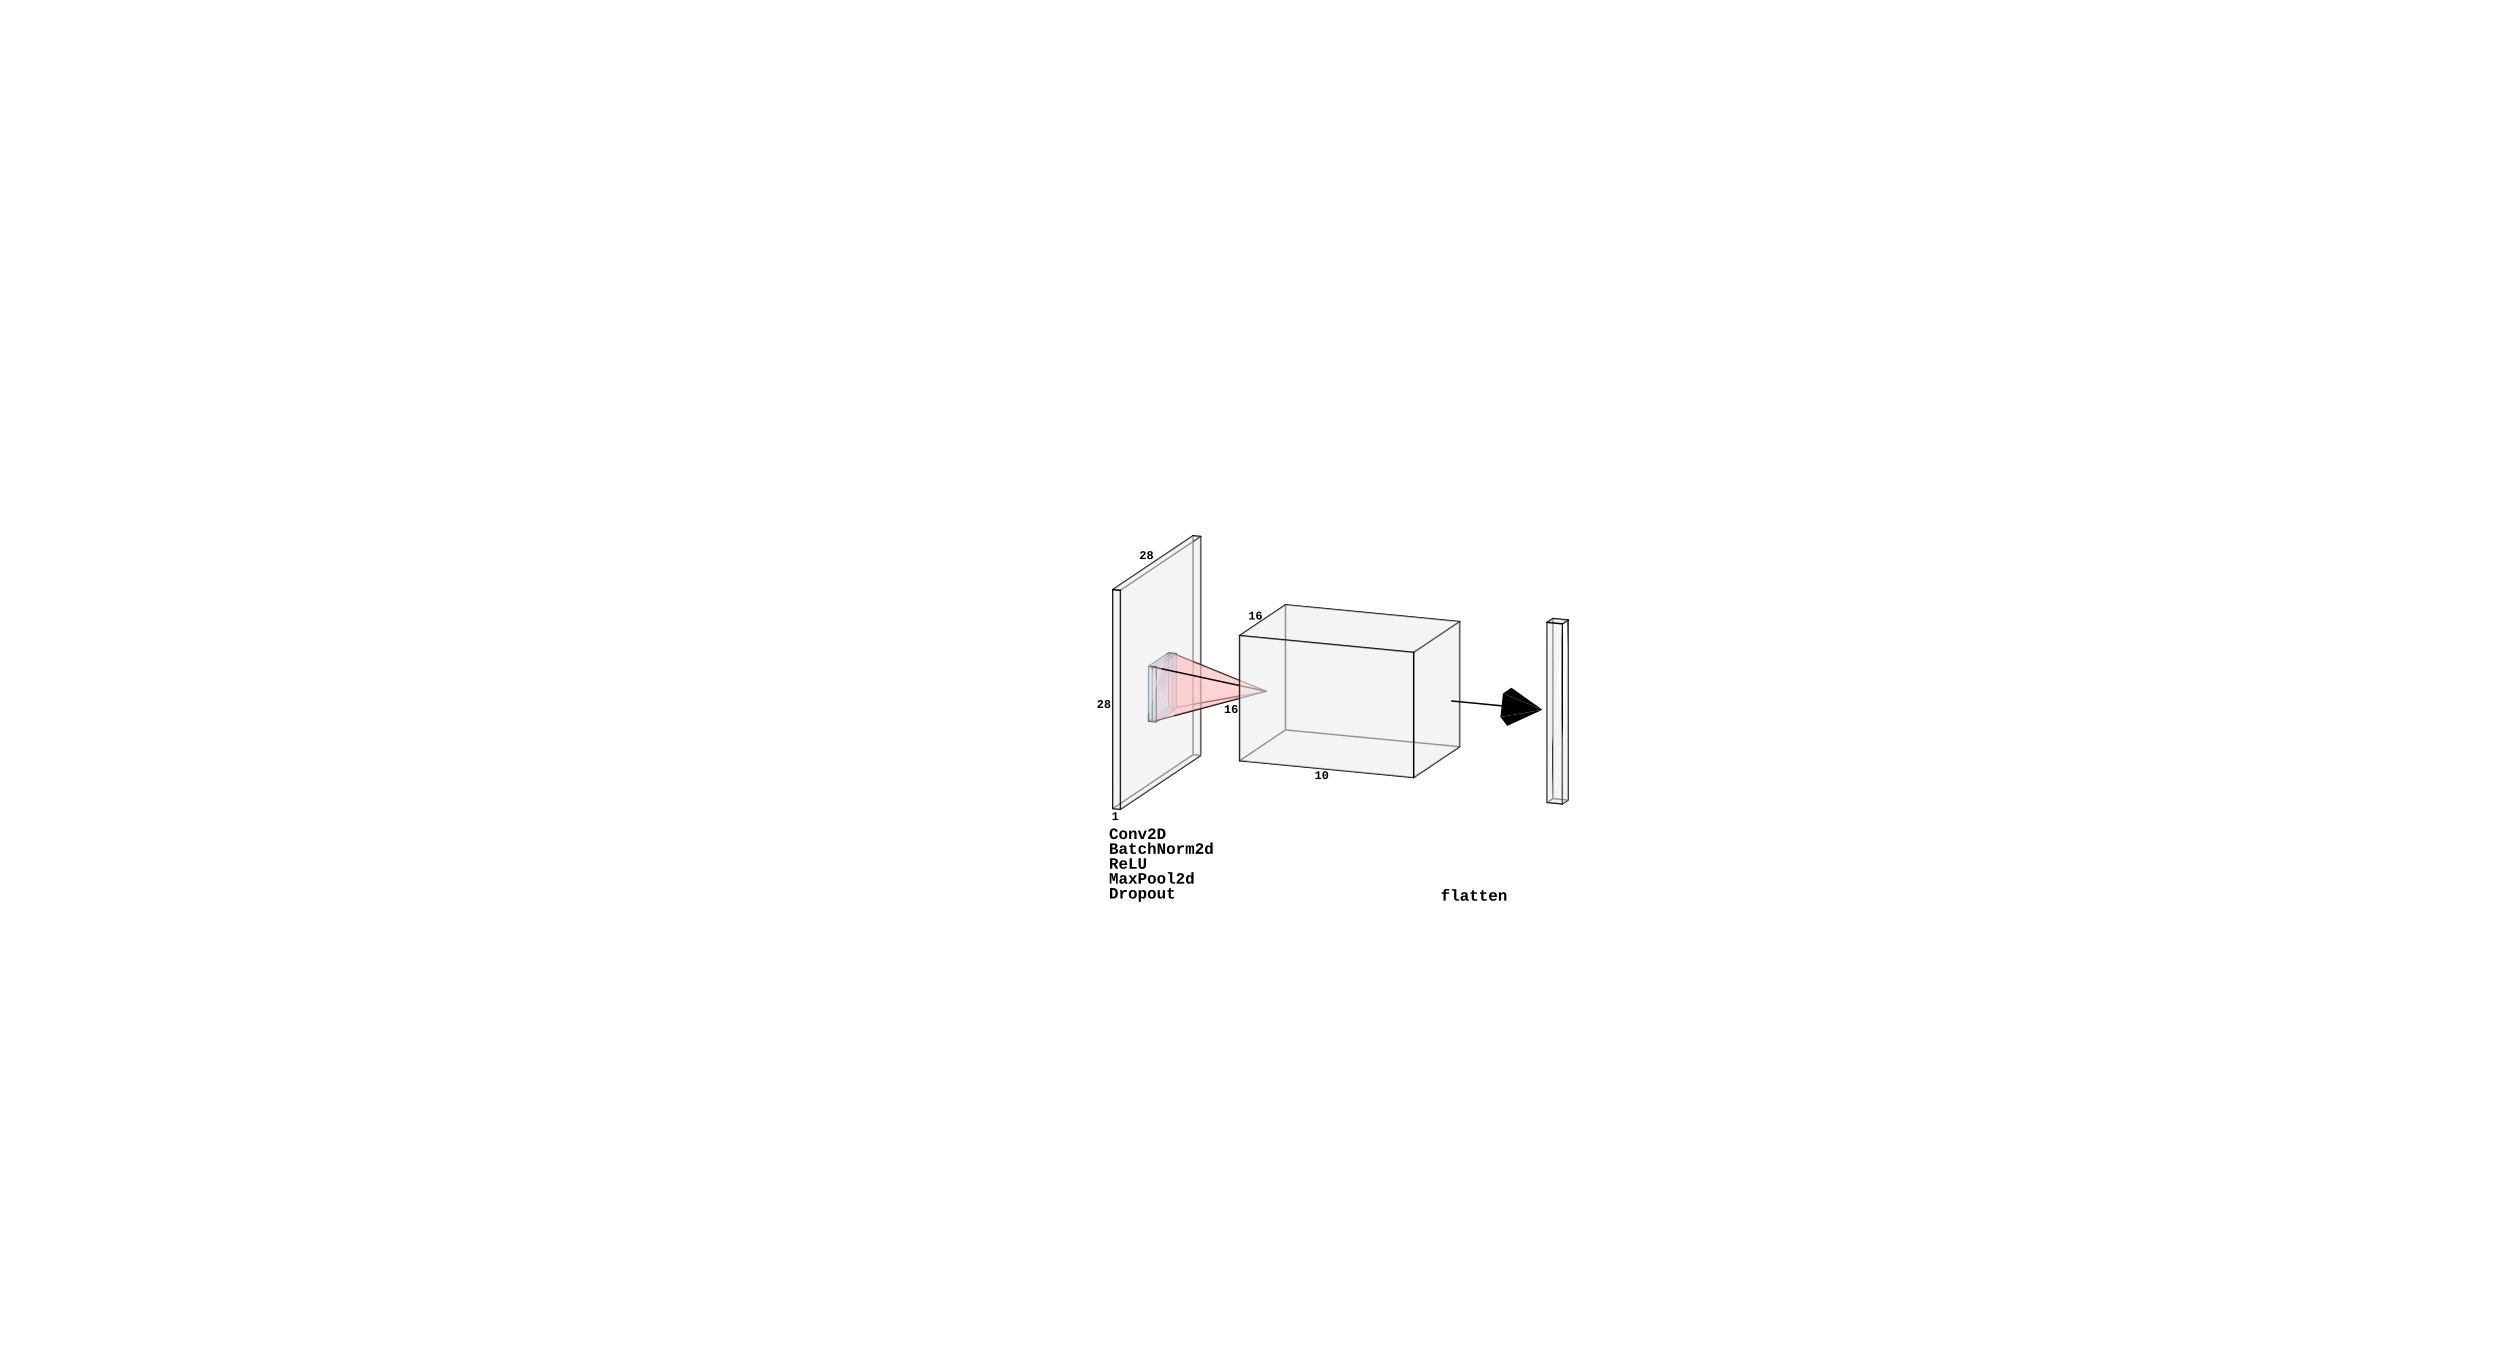
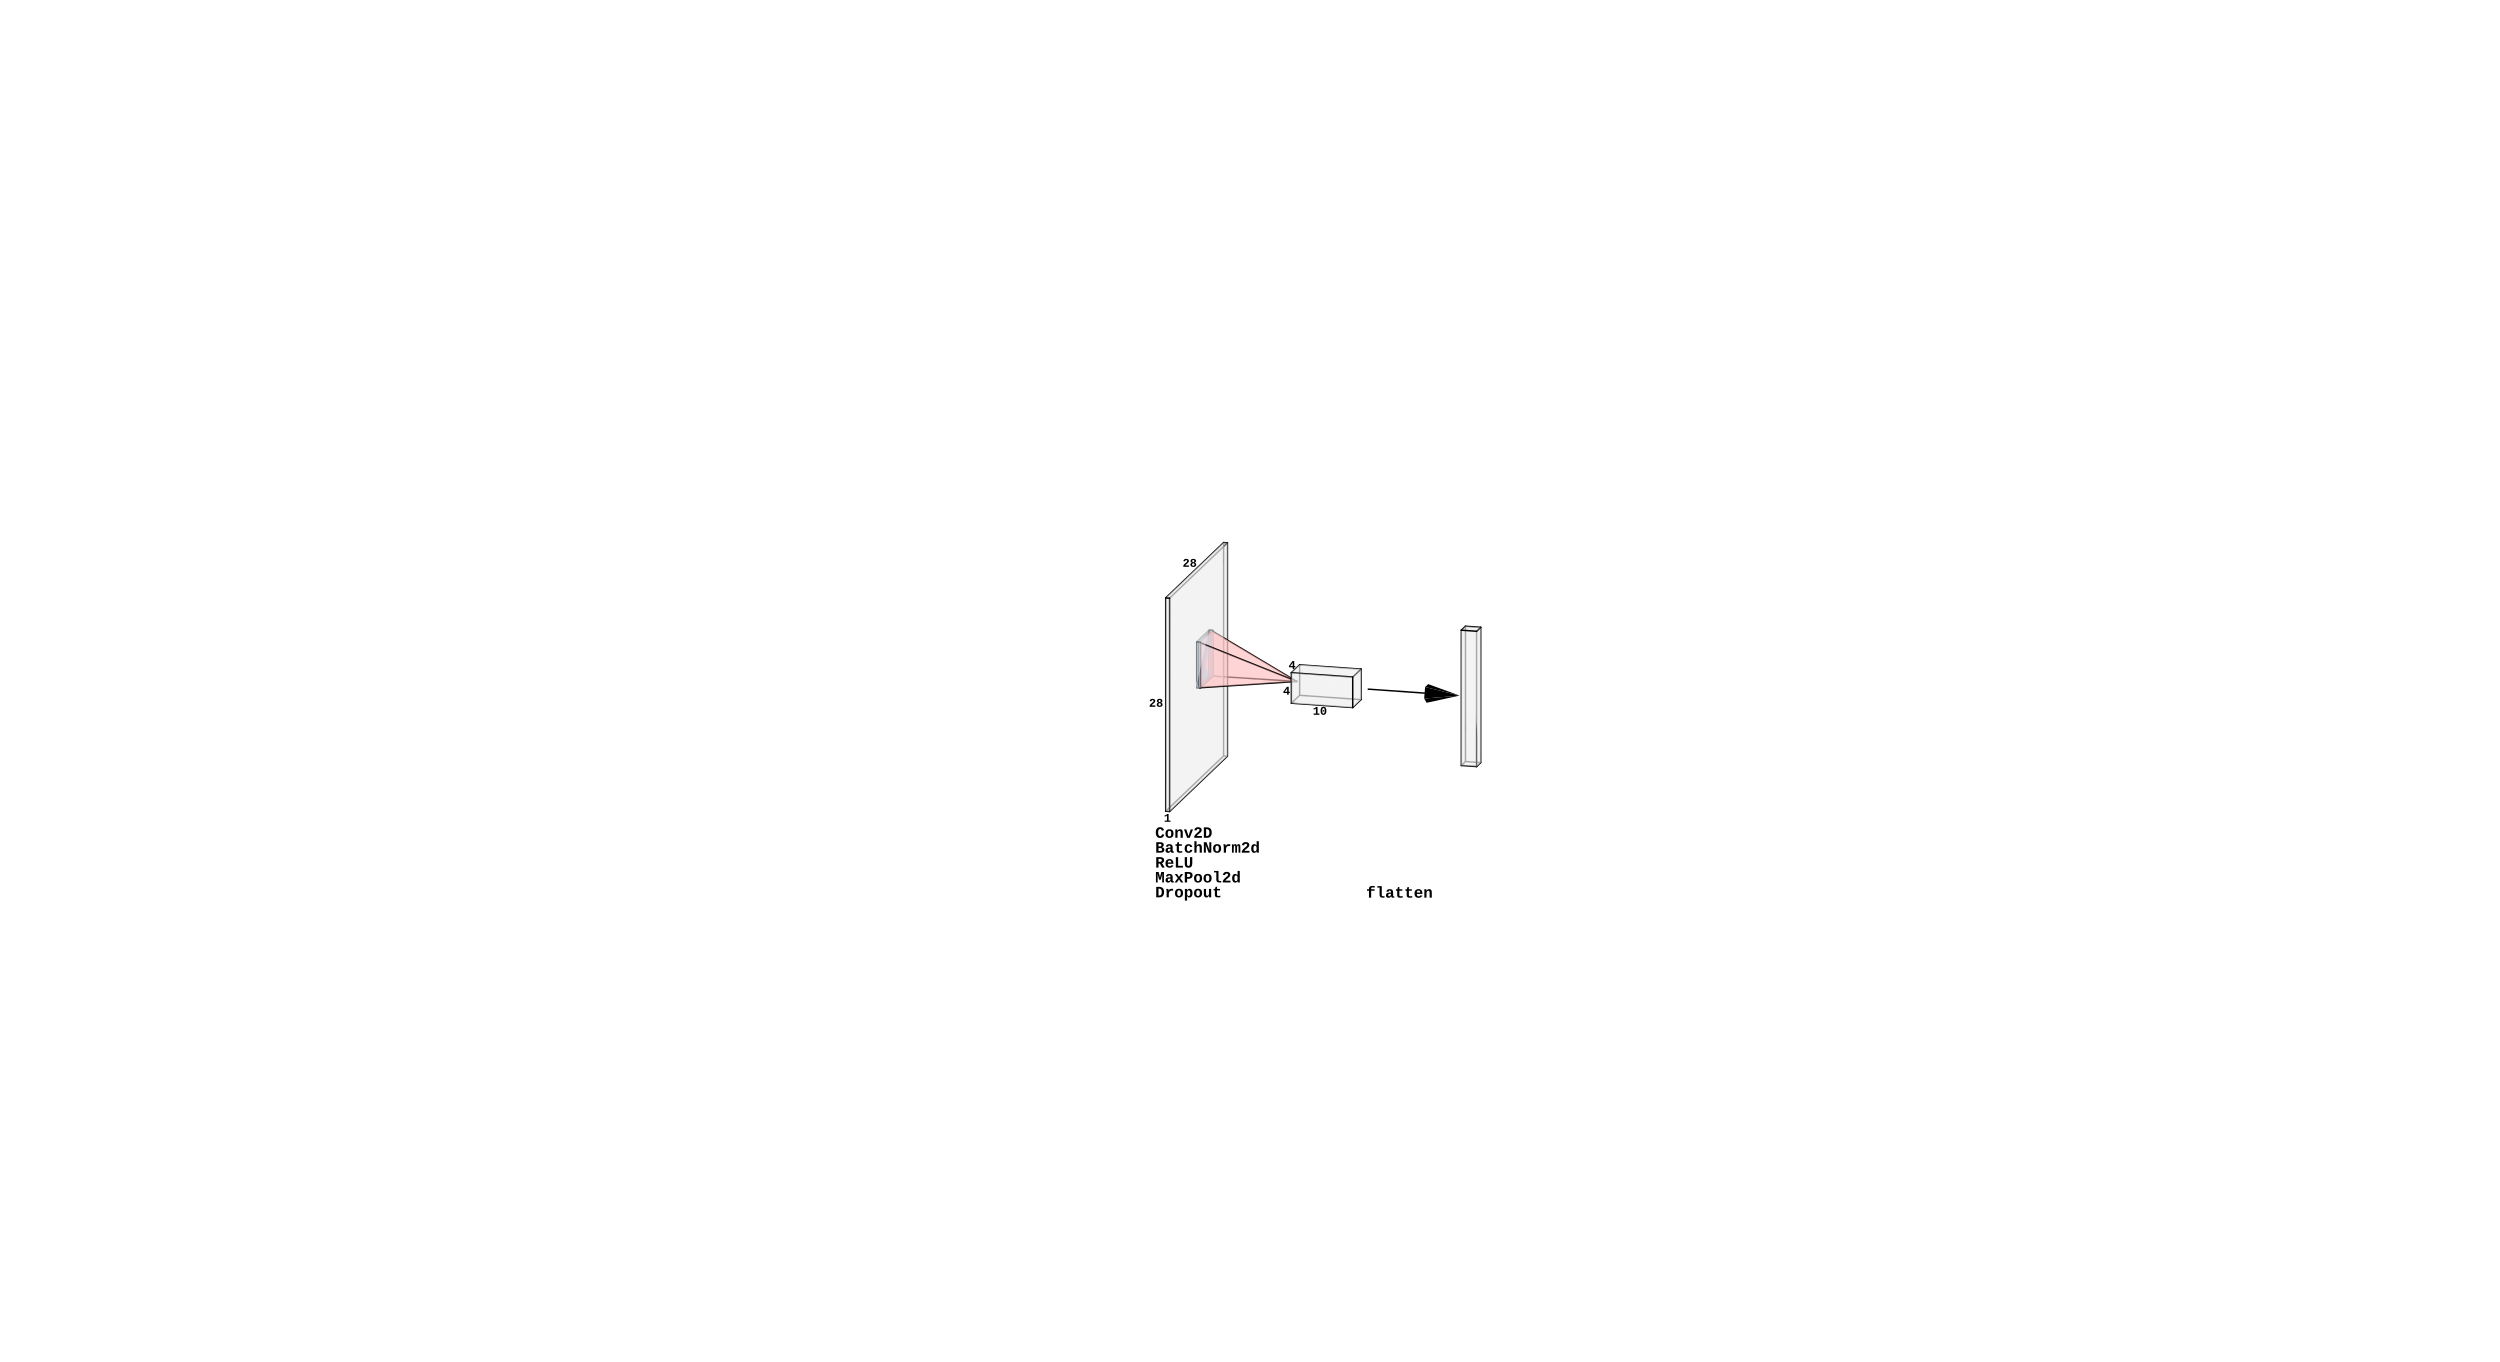
- <svg xmlns="http://www.w3.org/2000/svg" id="svg234" version="1.1" style="background-color: rgb(255, 255, 255);" height="916" width="1680" viewBox="-840 -458 1680 916">
-   <defs id="defs238" />
-   <path id="path124" style="fill:none;stroke:rgb(0,0,0);stroke-width:1;stroke-linecap:round" d="M-33.188,49.677L-38.269,49.187M-38.269,-97.961L-38.269,49.187M-38.269,49.187L-92.227,85.372M-33.188,-97.471L-33.188,49.677M-33.188,49.677L-87.146,85.862" />
-   <path id="path126" style="fill:rgb(238,238,238); fill-opacity: 0.4" d="M-33.188,49.677L-38.269,49.187L-38.269,-97.961zM-33.188,-97.471L-33.188,49.677L-38.269,-97.961z" />
-   <path id="path128" style="fill:none;stroke:rgb(0,0,0);stroke-width:1;stroke-linecap:round" d="M-33.188,-97.471L-38.269,-97.961M-38.269,-97.961L-92.227,-61.776M-33.188,-97.471L-87.146,-61.286" />
-   <path id="path130" style="fill:rgb(238,238,238); fill-opacity: 0.4" d="M-92.227,85.372L-38.269,49.187L-33.188,49.677z" />
-   <path id="path132" style="fill:none;stroke:rgb(0,0,0);stroke-width:1;stroke-linecap:round" d="M-49.584,18.058L-54.665,17.568M-54.665,-19.219L-54.665,17.568M-54.665,17.568L-68.154,26.614M-52.125,-18.974L-52.125,17.813M-52.125,17.813L-65.614,26.859M-52.125,17.813L10.618,6.522M-49.584,-18.729L-49.584,18.058M-49.584,18.058L-63.074,27.104" />
-   <path id="path134" style="fill:rgb(153,221,255); fill-opacity: 0.4" d="M-49.584,18.058L-54.665,17.568L-54.665,-19.219z" />
-   <path id="path136" style="fill:rgb(238,238,238); fill-opacity: 0.4" d="M-87.146,85.862L-33.188,49.677L-33.188,-97.471z" />
-   <path id="path138" style="fill:rgb(153,221,255); fill-opacity: 0.4" d="M-49.584,-18.729L-49.584,18.058L-54.665,-19.219z" />
-   <path id="path140" style="fill:none;stroke:rgb(0,0,0);stroke-width:1;stroke-linecap:round" d="M-49.584,-18.729L-54.665,-19.219M-54.665,-19.219L-68.154,-10.173M-52.125,-18.974L-65.614,-9.928M-52.125,-18.974L10.618,6.522M-49.584,-18.729L-63.074,-9.683M140.832,43.803L23.841,32.516M23.841,-51.568L23.841,32.516M23.841,32.516L-6.992,53.194" />
-   <path id="path142" style="fill:rgb(153,221,255); fill-opacity: 0.4" d="M-68.154,26.614L-54.665,17.568L-49.584,18.058z" />
-   <path id="path144" style="fill:rgb(255,187,187); fill-opacity: 0.4" d="M-52.125,-18.974L-52.125,17.813L-65.614,26.859z" />
-   <path id="path146" style="fill:rgb(153,221,255); fill-opacity: 0.4" d="M-63.074,27.104L-49.584,18.058L-49.584,-18.729zM-54.665,-19.219L-54.665,17.568L-68.154,-10.173z" />
-   <path id="path148" style="fill:rgb(238,238,238); fill-opacity: 0.4" d="M-38.269,-97.961L-38.269,49.187L-92.227,-61.776z" />
-   <path id="path150" style="fill:rgb(255,187,187); fill-opacity: 0.4" d="M-52.125,17.813L-52.125,-18.974L10.618,6.522z" />
-   <path id="path152" style="fill:rgb(153,221,255); fill-opacity: 0.4" d="M-63.074,-9.683L-49.584,-18.729L-54.665,-19.219zM-63.074,27.104L-68.154,26.614L-49.584,18.058zM-54.665,17.568L-68.154,26.614L-68.154,-10.173z" />
-   <path id="path154" style="fill:rgb(255,187,187); fill-opacity: 0.4" d="M-65.614,26.859L-52.125,17.813L10.618,6.522zM-52.125,-18.974L-65.614,26.859L-65.614,-9.928z" />
-   <path id="path156" style="fill:rgb(153,221,255); fill-opacity: 0.4" d="M-63.074,-9.683L-63.074,27.104L-49.584,-18.729z" />
-   <path id="path158" style="fill:rgb(238,238,238); fill-opacity: 0.4" d="M-87.146,-61.286L-33.188,-97.471L-38.269,-97.961z" />
-   <path id="path160" style="fill:rgb(153,221,255); fill-opacity: 0.4" d="M-68.154,-10.173L-63.074,-9.683L-54.665,-19.219z" />
-   <path id="path162" style="fill:rgb(238,238,238); fill-opacity: 0.4" d="M140.832,43.803L23.841,32.516L23.841,-51.568z" />
-   <path id="path164" style="fill:none;stroke:rgb(0,0,0);stroke-width:1;stroke-linecap:round" d="M140.832,-40.282L23.841,-51.568M23.841,-51.568L-6.992,-30.891M-68.154,-10.173L-68.154,26.614M-68.154,26.614L-63.074,27.104M-65.614,26.859L-65.614,-9.928M-65.614,26.859L10.618,6.522M-63.074,-9.683L-63.074,27.104" />
-   <path id="path166" style="fill:rgb(255,187,187); fill-opacity: 0.4" d="M-52.125,-18.974L-65.614,-9.928L10.618,6.522z" />
-   <path id="path168" style="fill:rgb(153,221,255); fill-opacity: 0.4" d="M-68.154,26.614L-63.074,27.104L-63.074,-9.683z" />
-   <path id="path170" style="fill:rgb(238,238,238); fill-opacity: 0.4" d="M-87.146,85.862L-92.227,85.372L-33.188,49.677z" />
-   <path id="path172" style="fill:rgb(153,221,255); fill-opacity: 0.4" d="M-68.154,-10.173L-68.154,26.614L-63.074,-9.683z" />
-   <path id="path174" style="fill:none;stroke:rgb(0,0,0);stroke-width:1;stroke-linecap:round" d="M-68.154,-10.173L-63.074,-9.683" />
-   <path id="path176" style="fill:rgb(255,187,187); fill-opacity: 0.4" d="M-65.614,-9.928L-65.614,26.859L10.618,6.522z" />
-   <path id="path178" style="fill:none;stroke:rgb(0,0,0);stroke-width:1;stroke-linecap:round" d="M-65.614,-9.928L10.618,6.522" />
-   <path id="path180" style="fill:rgb(238,238,238); fill-opacity: 0.4" d="M-38.269,49.187L-92.227,85.372L-92.227,-61.776zM-6.992,53.194L23.841,32.516L140.832,43.803zM23.841,-51.568L23.841,32.516L-6.992,-30.891z" />
-   <path id="path182" style="fill:none;stroke:rgb(0,0,0);stroke-width:1;stroke-linecap:round" d="M140.832,-40.282L140.832,43.803M140.832,43.803L109.999,64.48" />
-   <path id="path184" style="fill:rgb(238,238,238); fill-opacity: 0.4" d="M140.832,-40.282L140.832,43.803L23.841,-51.568zM-87.146,-61.286L-87.146,85.862L-33.188,-97.471zM23.841,32.516L-6.992,53.194L-6.992,-30.891z" />
-   <path id="path186" style="fill:none;stroke:rgb(0,0,0);stroke-width:1;stroke-linecap:round" d="M140.832,-40.282L109.999,-19.605" />
-   <path id="path188" style="fill:rgb(238,238,238); fill-opacity: 0.4" d="M-92.227,-61.776L-87.146,-61.286L-38.269,-97.961z" />
-   <path id="path190" style="fill:none;stroke:rgb(0,0,0);stroke-width:1;stroke-linecap:round" d="M-92.227,-61.776L-92.227,85.372M-92.227,85.372L-87.146,85.862M-87.146,-61.286L-87.146,85.862" />
-   <path id="path192" style="fill:rgb(238,238,238); fill-opacity: 0.4" d="M109.999,64.48L140.832,43.803L140.832,-40.282zM109.999,-19.605L140.832,-40.282L23.841,-51.568z" />
-   <path id="path194" style="fill:none;stroke:rgb(0,0,0);stroke-width:1;stroke-linecap:round" d="M-6.992,-30.891L-6.992,53.194M-6.992,53.194L109.999,64.48" />
-   <path id="path196" style="fill:rgb(238,238,238); fill-opacity: 0.4" d="M109.999,64.48L-6.992,53.194L140.832,43.803zM-92.227,85.372L-87.146,85.862L-87.146,-61.286zM-6.992,-30.891L109.999,-19.605L23.841,-51.568z" />
-   <path id="path198" style="fill:none;stroke:rgb(0,0,0);stroke-width:1;stroke-linecap:round" d="M135.577,13.079L172.836,16.674" />
-   <path id="path200" style="fill:rgb(238,238,238); fill-opacity: 0.4" d="M-92.227,-61.776L-92.227,85.372L-87.146,-61.286z" />
-   <path id="path202" style="fill:none;stroke:rgb(0,0,0);stroke-width:1;stroke-linecap:round" d="M213.717,79.643L203.555,78.663M203.555,-42.345L203.555,78.663M203.555,78.663L199.701,81.247M-6.992,-30.891L109.999,-19.605M213.717,-41.365L213.717,79.643M213.717,79.643L209.863,82.228" />
-   <path id="path204" style="fill:rgb(238,238,238); fill-opacity: 0.4" d="M199.701,81.247L203.555,78.663L213.717,79.643zM-6.992,-30.891L-6.992,53.194L109.999,-19.605zM209.863,82.228L199.701,81.247L213.717,79.643zM109.999,-19.605L109.999,64.48L140.832,-40.282z" />
-   <path id="path206" style="fill:none;stroke:rgb(0,0,0);stroke-width:1;stroke-linecap:round" d="M199.701,-39.76L199.701,81.247M199.701,81.247L209.863,82.228M-92.227,-61.776L-87.146,-61.286" />
-   <path id="path208" style="fill:rgb(238,238,238); fill-opacity: 0.4" d="M213.717,79.643L203.555,78.663L203.555,-42.345z" />
-   <path id="path210" style="fill:none;stroke:rgb(0,0,0);stroke-width:1;stroke-linecap:round" d="M209.863,-38.78L209.863,82.228" />
-   <path id="path212" style="fill:rgb(238,238,238); fill-opacity: 0.4" d="M-6.992,53.194L109.999,64.48L109.999,-19.605z" />
-   <path id="path214" style="fill:rgb(0,0,0)" d="M175.668,4.146L170.005,7.944L196.547,18.961zM168.255,23.806L172.836,29.812L196.547,18.961z" />
-   <path id="path216" style="fill:rgb(238,238,238); fill-opacity: 0.4" d="M203.555,78.663L199.701,81.247L199.701,-39.76zM209.863,82.228L213.717,79.643L213.717,-41.365z" />
-   <path id="path218" style="fill:rgb(0,0,0)" d="M170.005,7.944L168.255,23.806L196.547,18.961z" />
-   <path id="path220" style="fill:none;stroke:rgb(0,0,0);stroke-width:1;stroke-linecap:round" d="M109.999,-19.605L109.999,64.48" />
-   <path id="path222" style="fill:rgb(238,238,238); fill-opacity: 0.4" d="M199.701,81.247L209.863,82.228L209.863,-38.78zM213.717,-41.365L213.717,79.643L203.555,-42.345zM203.555,-42.345L203.555,78.663L199.701,-39.76zM209.863,-38.78L209.863,82.228L213.717,-41.365z" />
-   <path id="path224" style="fill:none;stroke:rgb(0,0,0);stroke-width:1;stroke-linecap:round" d="M213.717,-41.365L203.555,-42.345M203.555,-42.345L199.701,-39.76" />
-   <path id="path226" style="fill:rgb(238,238,238); fill-opacity: 0.4" d="M199.701,-39.76L199.701,81.247L209.863,-38.78z" />
-   <path id="path228" style="fill:none;stroke:rgb(0,0,0);stroke-width:1;stroke-linecap:round" d="M213.717,-41.365L209.863,-38.78" />
-   <path id="path230" style="fill:rgb(238,238,238); fill-opacity: 0.4" d="M209.863,-38.78L213.717,-41.365L203.555,-42.345zM199.701,-39.76L209.863,-38.78L203.555,-42.345z" />
-   <path id="path232" style="fill:none;stroke:rgb(0,0,0);stroke-width:1;stroke-linecap:round" d="M199.701,-39.76L209.863,-38.78" />
-   <text id="text1553" y="105.805" x="-94.783" style="font-weight:bold;font-size:13.333px;line-height:0.75;font-family:'Courier New';-inkscape-font-specification:'Courier New Bold'" xml:space="preserve">
-     <tspan style="font-style:normal;font-variant:normal;font-weight:bold;font-stretch:normal;font-size:10.667px;font-family:'Courier New';-inkscape-font-specification:'Courier New Bold';font-variant-ligatures:normal;font-variant-position:normal;font-variant-caps:normal;font-variant-numeric:normal;font-variant-alternates:normal;font-variant-east-asian:normal;text-indent:0;text-align:start;text-decoration:none;text-decoration-line:none;text-decoration-style:solid;text-decoration-color:#000000;letter-spacing:normal;word-spacing:normal;text-transform:none;writing-mode:lr-tb;direction:ltr;text-orientation:mixed;dominant-baseline:auto;baseline-shift:baseline;text-anchor:start;white-space:normal;shape-padding:0;shape-margin:0;inline-size:0;opacity:1;vector-effect:none;fill:#000000;fill-opacity:1;stroke-width:1;stroke-linecap:butt;stroke-linejoin:miter;stroke-miterlimit:4;stroke-dasharray:none;stroke-dashoffset:0;stroke-opacity:1;stop-color:#000000;stop-opacity:1" y="105.805" x="-94.783" id="tspan1551">Conv2D</tspan>
-     <tspan id="tspan1828" style="font-style:normal;font-variant:normal;font-weight:bold;font-stretch:normal;font-size:10.667px;font-family:'Courier New';-inkscape-font-specification:'Courier New Bold';font-variant-ligatures:normal;font-variant-position:normal;font-variant-caps:normal;font-variant-numeric:normal;font-variant-alternates:normal;font-variant-east-asian:normal;text-indent:0;text-align:start;text-decoration:none;text-decoration-line:none;text-decoration-style:solid;text-decoration-color:#000000;letter-spacing:normal;word-spacing:normal;text-transform:none;writing-mode:lr-tb;direction:ltr;text-orientation:mixed;dominant-baseline:auto;baseline-shift:baseline;text-anchor:start;white-space:normal;shape-padding:0;shape-margin:0;inline-size:0;opacity:1;vector-effect:none;fill:#000000;fill-opacity:1;stroke-width:1;stroke-linecap:butt;stroke-linejoin:miter;stroke-miterlimit:4;stroke-dasharray:none;stroke-dashoffset:0;stroke-opacity:1;stop-color:#000000;stop-opacity:1" y="115.805" x="-94.783">BatchNorm2d</tspan>
-     <tspan id="tspan1830" style="font-style:normal;font-variant:normal;font-weight:bold;font-stretch:normal;font-size:10.667px;font-family:'Courier New';-inkscape-font-specification:'Courier New Bold';font-variant-ligatures:normal;font-variant-position:normal;font-variant-caps:normal;font-variant-numeric:normal;font-variant-alternates:normal;font-variant-east-asian:normal;text-indent:0;text-align:start;text-decoration:none;text-decoration-line:none;text-decoration-style:solid;text-decoration-color:#000000;letter-spacing:normal;word-spacing:normal;text-transform:none;writing-mode:lr-tb;direction:ltr;text-orientation:mixed;dominant-baseline:auto;baseline-shift:baseline;text-anchor:start;white-space:normal;shape-padding:0;shape-margin:0;inline-size:0;opacity:1;vector-effect:none;fill:#000000;fill-opacity:1;stroke-width:1;stroke-linecap:butt;stroke-linejoin:miter;stroke-miterlimit:4;stroke-dasharray:none;stroke-dashoffset:0;stroke-opacity:1;stop-color:#000000;stop-opacity:1" y="125.805" x="-94.783">ReLU</tspan>
-     <tspan id="tspan1832" style="font-style:normal;font-variant:normal;font-weight:bold;font-stretch:normal;font-size:10.667px;font-family:'Courier New';-inkscape-font-specification:'Courier New Bold';font-variant-ligatures:normal;font-variant-position:normal;font-variant-caps:normal;font-variant-numeric:normal;font-variant-alternates:normal;font-variant-east-asian:normal;text-indent:0;text-align:start;text-decoration:none;text-decoration-line:none;text-decoration-style:solid;text-decoration-color:#000000;letter-spacing:normal;word-spacing:normal;text-transform:none;writing-mode:lr-tb;direction:ltr;text-orientation:mixed;dominant-baseline:auto;baseline-shift:baseline;text-anchor:start;white-space:normal;shape-padding:0;shape-margin:0;inline-size:0;opacity:1;vector-effect:none;fill:#000000;fill-opacity:1;stroke-width:1;stroke-linecap:butt;stroke-linejoin:miter;stroke-miterlimit:4;stroke-dasharray:none;stroke-dashoffset:0;stroke-opacity:1;stop-color:#000000;stop-opacity:1" y="135.805" x="-94.783">MaxPool2d</tspan>
-     <tspan id="tspan1834" style="font-style:normal;font-variant:normal;font-weight:bold;font-stretch:normal;font-size:10.667px;font-family:'Courier New';-inkscape-font-specification:'Courier New Bold';font-variant-ligatures:normal;font-variant-position:normal;font-variant-caps:normal;font-variant-numeric:normal;font-variant-alternates:normal;font-variant-east-asian:normal;text-indent:0;text-align:start;text-decoration:none;text-decoration-line:none;text-decoration-style:solid;text-decoration-color:#000000;letter-spacing:normal;word-spacing:normal;text-transform:none;writing-mode:lr-tb;direction:ltr;text-orientation:mixed;dominant-baseline:auto;baseline-shift:baseline;text-anchor:start;white-space:normal;shape-padding:0;shape-margin:0;inline-size:0;opacity:1;vector-effect:none;fill:#000000;fill-opacity:1;stroke-width:1;stroke-linecap:butt;stroke-linejoin:miter;stroke-miterlimit:4;stroke-dasharray:none;stroke-dashoffset:0;stroke-opacity:1;stop-color:#000000;stop-opacity:1" y="145.805" x="-94.783">Dropout</tspan>
+ <svg xmlns="http://www.w3.org/2000/svg" id="svg128" version="1.1" style="background-color: rgb(255, 255, 255);" height="915" width="1680" viewBox="-840 -457.5 1680 915">
+   <defs id="defs132" />
+   <path id="path10" style="fill:none;stroke:rgb(0,0,0);stroke-width:1;stroke-linecap:round" d="M-15.171,50.621L-17.728,50.441M-17.728,-92.871L-17.728,50.441M-17.728,50.441L-56.636,87.626M-15.171,-92.691L-15.171,50.621M-15.171,50.621L-54.078,87.806" />
+   <path id="path12" style="fill:rgb(238,238,238); fill-opacity: 0.48" d="M-15.171,50.621L-17.728,50.441L-17.728,-92.871zM-15.171,-92.691L-15.171,50.621L-17.728,-92.871z" />
+   <path id="path14" style="fill:none;stroke:rgb(0,0,0);stroke-width:1;stroke-linecap:round" d="M-15.171,-92.691L-17.728,-92.871M-17.728,-92.871L-56.636,-55.687M-15.171,-92.691L-54.078,-55.506" />
+   <path id="path16" style="fill:rgb(238,238,238); fill-opacity: 0.48" d="M-56.636,87.626L-17.728,50.441L-15.171,50.621z" />
+   <path id="path18" style="fill:none;stroke:rgb(0,0,0);stroke-width:1;stroke-linecap:round" d="M-24.93,-3.142L-27.487,-3.323M-27.487,-34.033L-27.487,-3.323M-27.487,-3.323L-35.825,4.645M-26.209,-33.942L-26.209,-3.233M-26.209,-3.233L-34.546,4.735M-26.209,-3.233L31.377,0.433M-24.93,-33.852L-24.93,-3.142M-24.93,-3.142L-33.267,4.826" />
+   <path id="path20" style="fill:rgb(153,221,255); fill-opacity: 0.4" d="M-24.93,-3.142L-27.487,-3.323L-27.487,-34.033zM-24.93,-33.852L-24.93,-3.142L-27.487,-34.033z" />
+   <path id="path22" style="fill:rgb(238,238,238); fill-opacity: 0.48" d="M-54.078,87.806L-15.171,50.621L-15.171,-92.691z" />
+   <path id="path24" style="fill:none;stroke:rgb(0,0,0);stroke-width:1;stroke-linecap:round" d="M-24.93,-33.852L-27.487,-34.033M-27.487,-34.033L-35.825,-26.064M-26.209,-33.942L-34.546,-25.974M-26.209,-33.942L31.377,0.433M-24.93,-33.852L-33.267,-25.884" />
+   <path id="path26" style="fill:rgb(153,221,255); fill-opacity: 0.4" d="M-35.825,4.645L-27.487,-3.323L-24.93,-3.142z" />
+   <path id="path28" style="fill:rgb(255,187,187); fill-opacity: 0.4" d="M-26.209,-33.942L-26.209,-3.233L-34.546,4.735z" />
+   <path id="path30" style="fill:rgb(153,221,255); fill-opacity: 0.4" d="M-33.267,4.826L-24.93,-3.142L-24.93,-33.852zM-27.487,-34.033L-27.487,-3.323L-35.825,-26.064zM-33.267,-25.884L-24.93,-33.852L-27.487,-34.033z" />
+   <path id="path32" style="fill:rgb(238,238,238); fill-opacity: 0.48" d="M-17.728,-92.871L-17.728,50.441L-56.636,-55.687z" />
+   <path id="path34" style="fill:rgb(153,221,255); fill-opacity: 0.4" d="M-33.267,4.826L-35.825,4.645L-24.93,-3.142z" />
+   <path id="path36" style="fill:rgb(255,187,187); fill-opacity: 0.4" d="M-26.209,-3.233L-26.209,-33.942L31.377,0.433z" />
+   <path id="path38" style="fill:rgb(153,221,255); fill-opacity: 0.4" d="M-27.487,-3.323L-35.825,4.645L-35.825,-26.064z" />
+   <path id="path40" style="fill:rgb(255,187,187); fill-opacity: 0.4" d="M-26.209,-33.942L-34.546,4.735L-34.546,-25.974z" />
+   <path id="path42" style="fill:rgb(153,221,255); fill-opacity: 0.4" d="M-33.267,-25.884L-33.267,4.826L-24.93,-33.852z" />
+   <path id="path44" style="fill:rgb(255,187,187); fill-opacity: 0.4" d="M-34.546,4.735L-26.209,-3.233L31.377,0.433z" />
+   <path id="path46" style="fill:rgb(153,221,255); fill-opacity: 0.4" d="M-35.825,-26.064L-33.267,-25.884L-27.487,-34.033z" />
+   <path id="path48" style="fill:none;stroke:rgb(0,0,0);stroke-width:1;stroke-linecap:round" d="M-35.825,-26.064L-35.825,4.645M-35.825,4.645L-33.267,4.826M-34.546,4.735L-34.546,-25.974M-34.546,4.735L31.377,0.433M-33.267,-25.884L-33.267,4.826" />
+   <path id="path50" style="fill:rgb(153,221,255); fill-opacity: 0.4" d="M-35.825,4.645L-33.267,4.826L-33.267,-25.884z" />
+   <path id="path52" style="fill:rgb(255,187,187); fill-opacity: 0.4" d="M-26.209,-33.942L-34.546,-25.974L31.377,0.433z" />
+   <path id="path54" style="fill:rgb(238,238,238); fill-opacity: 0.48" d="M-54.078,-55.506L-15.171,-92.691L-17.728,-92.871z" />
+   <path id="path56" style="fill:rgb(153,221,255); fill-opacity: 0.4" d="M-35.825,-26.064L-35.825,4.645L-33.267,-25.884z" />
+   <path id="path58" style="fill:none;stroke:rgb(0,0,0);stroke-width:1;stroke-linecap:round" d="M-35.825,-26.064L-33.267,-25.884M-34.546,-25.974L31.377,0.433" />
+   <path id="path60" style="fill:rgb(255,187,187); fill-opacity: 0.4" d="M-34.546,-25.974L-34.546,4.735L31.377,0.433z" />
+   <path id="path62" style="fill:rgb(238,238,238); fill-opacity: 0.48" d="M-54.078,87.806L-56.636,87.626L-15.171,50.621z" />
+   <path id="path64" style="fill:none;stroke:rgb(0,0,0);stroke-width:1;stroke-linecap:round" d="M74.586,12.646L33.366,9.738M33.366,-10.735L33.366,9.738M33.366,9.738L27.808,15.05" />
+   <path id="path66" style="fill:rgb(238,238,238); fill-opacity: 0.48" d="M74.586,12.646L33.366,9.738L33.366,-10.735z" />
+   <path id="path68" style="fill:none;stroke:rgb(0,0,0);stroke-width:1;stroke-linecap:round" d="M74.586,-7.827L33.366,-10.735M33.366,-10.735L27.808,-5.423" />
+   <path id="path70" style="fill:rgb(238,238,238); fill-opacity: 0.48" d="M27.808,15.05L33.366,9.738L74.586,12.646zM33.366,-10.735L33.366,9.738L27.808,-5.423z" />
+   <path id="path72" style="fill:none;stroke:rgb(0,0,0);stroke-width:1;stroke-linecap:round" d="M74.586,-7.827L74.586,12.646M74.586,12.646L69.028,17.958" />
+   <path id="path74" style="fill:rgb(238,238,238); fill-opacity: 0.48" d="M74.586,-7.827L74.586,12.646L33.366,-10.735zM-17.728,50.441L-56.636,87.626L-56.636,-55.687zM33.366,9.738L27.808,15.05L27.808,-5.423z" />
+   <path id="path76" style="fill:none;stroke:rgb(0,0,0);stroke-width:1;stroke-linecap:round" d="M74.586,-7.827L69.028,-2.515" />
+   <path id="path78" style="fill:rgb(238,238,238); fill-opacity: 0.48" d="M69.028,17.958L74.586,12.646L74.586,-7.827zM69.028,-2.515L74.586,-7.827L33.366,-10.735z" />
+   <path id="path80" style="fill:none;stroke:rgb(0,0,0);stroke-width:1;stroke-linecap:round" d="M27.808,-5.423L27.808,15.05M27.808,15.05L69.028,17.958" />
+   <path id="path82" style="fill:rgb(238,238,238); fill-opacity: 0.48" d="M69.028,17.958L27.808,15.05L74.586,12.646zM27.808,-5.423L69.028,-2.515L33.366,-10.735zM-54.078,-55.506L-54.078,87.806L-15.171,-92.691z" />
+   <path id="path84" style="fill:none;stroke:rgb(0,0,0);stroke-width:1;stroke-linecap:round" d="M155.031,54.968L144.802,54.247M144.802,-36.67L144.802,54.247M144.802,54.247L142.023,56.903M27.808,-5.423L69.028,-2.515M79.479,5.607L118.691,8.373" />
+   <path id="path86" style="fill:rgb(238,238,238); fill-opacity: 0.48" d="M27.808,-5.423L27.808,15.05L69.028,-2.515zM69.028,-2.515L69.028,17.958L74.586,-7.827z" />
+   <path id="path88" style="fill:none;stroke:rgb(0,0,0);stroke-width:1;stroke-linecap:round" d="M155.031,-35.948L155.031,54.968M155.031,54.968L152.252,57.624" />
+   <path id="path90" style="fill:rgb(238,238,238); fill-opacity: 0.48" d="M27.808,15.05L69.028,17.958L69.028,-2.515zM142.023,56.903L144.802,54.247L155.031,54.968z" />
+   <path id="path92" style="fill:none;stroke:rgb(0,0,0);stroke-width:1;stroke-linecap:round" d="M69.028,-2.515L69.028,17.958" />
+   <path id="path94" style="fill:rgb(238,238,238); fill-opacity: 0.48" d="M152.252,57.624L142.023,56.903L155.031,54.968zM155.031,54.968L144.802,54.247L144.802,-36.67z" />
+   <path id="path96" style="fill:none;stroke:rgb(0,0,0);stroke-width:1;stroke-linecap:round" d="M142.023,-34.014L142.023,56.903M142.023,56.903L152.252,57.624" />
+   <path id="path98" style="fill:rgb(238,238,238); fill-opacity: 0.48" d="M-56.636,-55.687L-54.078,-55.506L-17.728,-92.871z" />
+   <path id="path100" style="fill:none;stroke:rgb(0,0,0);stroke-width:1;stroke-linecap:round" d="M152.252,-33.292L152.252,57.624" />
+   <path id="path102" style="fill:rgb(0,0,0)" d="M119.712,2.221L117.67,4.172L140.855,9.936zM117.039,11.928L118.691,14.77L140.855,9.936z" />
+   <path id="path104" style="fill:rgb(238,238,238); fill-opacity: 0.48" d="M152.252,57.624L155.031,54.968L155.031,-35.948zM144.802,54.247L142.023,56.903L142.023,-34.014z" />
+   <path id="path106" style="fill:rgb(0,0,0)" d="M117.67,4.172L117.039,11.928L140.855,9.936z" />
+   <path id="path108" style="fill:rgb(238,238,238); fill-opacity: 0.48" d="M155.031,-35.948L155.031,54.968L144.802,-36.67zM144.802,-36.67L144.802,54.247L142.023,-34.014z" />
+   <path id="path110" style="fill:none;stroke:rgb(0,0,0);stroke-width:1;stroke-linecap:round" d="M-56.636,-55.687L-56.636,87.626M-56.636,87.626L-54.078,87.806" />
+   <path id="path112" style="fill:rgb(238,238,238); fill-opacity: 0.48" d="M142.023,56.903L152.252,57.624L152.252,-33.292z" />
+   <path id="path114" style="fill:none;stroke:rgb(0,0,0);stroke-width:1;stroke-linecap:round" d="M-54.078,-55.506L-54.078,87.806M155.031,-35.948L144.802,-36.67M144.802,-36.67L142.023,-34.014" />
+   <path id="path116" style="fill:rgb(238,238,238); fill-opacity: 0.48" d="M152.252,-33.292L152.252,57.624L155.031,-35.948zM142.023,-34.014L142.023,56.903L152.252,-33.292z" />
+   <path id="path118" style="fill:none;stroke:rgb(0,0,0);stroke-width:1;stroke-linecap:round" d="M155.031,-35.948L152.252,-33.292" />
+   <path id="path120" style="fill:rgb(238,238,238); fill-opacity: 0.48" d="M152.252,-33.292L155.031,-35.948L144.802,-36.67zM142.023,-34.014L152.252,-33.292L144.802,-36.67zM-56.636,87.626L-54.078,87.806L-54.078,-55.506z" />
+   <path id="path122" style="fill:none;stroke:rgb(0,0,0);stroke-width:1;stroke-linecap:round" d="M142.023,-34.014L152.252,-33.292" />
+   <path id="path124" style="fill:rgb(238,238,238); fill-opacity: 0.48" d="M-56.636,-55.687L-56.636,87.626L-54.078,-55.506z" />
+   <path id="path126" style="fill:none;stroke:rgb(0,0,0);stroke-width:1;stroke-linecap:round" d="M-56.636,-55.687L-54.078,-55.506" />
+   <text xml:space="preserve" style="font-weight:bold;font-size:13.333px;line-height:0.75;font-family:'Courier New';-inkscape-font-specification:'Courier New Bold'" x="-63.721" y="105.504" id="text1553">
+     <tspan id="tspan1551" x="-63.721" y="105.504" style="font-style:normal;font-variant:normal;font-weight:bold;font-stretch:normal;font-size:10.667px;font-family:'Courier New';-inkscape-font-specification:'Courier New Bold';font-variant-ligatures:normal;font-variant-position:normal;font-variant-caps:normal;font-variant-numeric:normal;font-variant-alternates:normal;font-variant-east-asian:normal;text-indent:0;text-align:start;text-decoration:none;text-decoration-line:none;text-decoration-style:solid;text-decoration-color:#000000;letter-spacing:normal;word-spacing:normal;text-transform:none;writing-mode:lr-tb;direction:ltr;text-orientation:mixed;dominant-baseline:auto;baseline-shift:baseline;text-anchor:start;white-space:normal;shape-padding:0;shape-margin:0;inline-size:0;opacity:1;vector-effect:none;fill:#000000;fill-opacity:1;stroke-width:1;stroke-linecap:butt;stroke-linejoin:miter;stroke-miterlimit:4;stroke-dasharray:none;stroke-dashoffset:0;stroke-opacity:1;stop-color:#000000;stop-opacity:1">Conv2D</tspan>
+     <tspan x="-63.721" y="115.504" style="font-style:normal;font-variant:normal;font-weight:bold;font-stretch:normal;font-size:10.667px;font-family:'Courier New';-inkscape-font-specification:'Courier New Bold';font-variant-ligatures:normal;font-variant-position:normal;font-variant-caps:normal;font-variant-numeric:normal;font-variant-alternates:normal;font-variant-east-asian:normal;text-indent:0;text-align:start;text-decoration:none;text-decoration-line:none;text-decoration-style:solid;text-decoration-color:#000000;letter-spacing:normal;word-spacing:normal;text-transform:none;writing-mode:lr-tb;direction:ltr;text-orientation:mixed;dominant-baseline:auto;baseline-shift:baseline;text-anchor:start;white-space:normal;shape-padding:0;shape-margin:0;inline-size:0;opacity:1;vector-effect:none;fill:#000000;fill-opacity:1;stroke-width:1;stroke-linecap:butt;stroke-linejoin:miter;stroke-miterlimit:4;stroke-dasharray:none;stroke-dashoffset:0;stroke-opacity:1;stop-color:#000000;stop-opacity:1" id="tspan1828">BatchNorm2d</tspan>
+     <tspan x="-63.721" y="125.504" style="font-style:normal;font-variant:normal;font-weight:bold;font-stretch:normal;font-size:10.667px;font-family:'Courier New';-inkscape-font-specification:'Courier New Bold';font-variant-ligatures:normal;font-variant-position:normal;font-variant-caps:normal;font-variant-numeric:normal;font-variant-alternates:normal;font-variant-east-asian:normal;text-indent:0;text-align:start;text-decoration:none;text-decoration-line:none;text-decoration-style:solid;text-decoration-color:#000000;letter-spacing:normal;word-spacing:normal;text-transform:none;writing-mode:lr-tb;direction:ltr;text-orientation:mixed;dominant-baseline:auto;baseline-shift:baseline;text-anchor:start;white-space:normal;shape-padding:0;shape-margin:0;inline-size:0;opacity:1;vector-effect:none;fill:#000000;fill-opacity:1;stroke-width:1;stroke-linecap:butt;stroke-linejoin:miter;stroke-miterlimit:4;stroke-dasharray:none;stroke-dashoffset:0;stroke-opacity:1;stop-color:#000000;stop-opacity:1" id="tspan1830">ReLU</tspan>
+     <tspan x="-63.721" y="135.504" style="font-style:normal;font-variant:normal;font-weight:bold;font-stretch:normal;font-size:10.667px;font-family:'Courier New';-inkscape-font-specification:'Courier New Bold';font-variant-ligatures:normal;font-variant-position:normal;font-variant-caps:normal;font-variant-numeric:normal;font-variant-alternates:normal;font-variant-east-asian:normal;text-indent:0;text-align:start;text-decoration:none;text-decoration-line:none;text-decoration-style:solid;text-decoration-color:#000000;letter-spacing:normal;word-spacing:normal;text-transform:none;writing-mode:lr-tb;direction:ltr;text-orientation:mixed;dominant-baseline:auto;baseline-shift:baseline;text-anchor:start;white-space:normal;shape-padding:0;shape-margin:0;inline-size:0;opacity:1;vector-effect:none;fill:#000000;fill-opacity:1;stroke-width:1;stroke-linecap:butt;stroke-linejoin:miter;stroke-miterlimit:4;stroke-dasharray:none;stroke-dashoffset:0;stroke-opacity:1;stop-color:#000000;stop-opacity:1" id="tspan1832">MaxPool2d</tspan>
+     <tspan x="-63.721" y="145.503" style="font-style:normal;font-variant:normal;font-weight:bold;font-stretch:normal;font-size:10.667px;font-family:'Courier New';-inkscape-font-specification:'Courier New Bold';font-variant-ligatures:normal;font-variant-position:normal;font-variant-caps:normal;font-variant-numeric:normal;font-variant-alternates:normal;font-variant-east-asian:normal;text-indent:0;text-align:start;text-decoration:none;text-decoration-line:none;text-decoration-style:solid;text-decoration-color:#000000;letter-spacing:normal;word-spacing:normal;text-transform:none;writing-mode:lr-tb;direction:ltr;text-orientation:mixed;dominant-baseline:auto;baseline-shift:baseline;text-anchor:start;white-space:normal;shape-padding:0;shape-margin:0;inline-size:0;opacity:1;vector-effect:none;fill:#000000;fill-opacity:1;stroke-width:1;stroke-linecap:butt;stroke-linejoin:miter;stroke-miterlimit:4;stroke-dasharray:none;stroke-dashoffset:0;stroke-opacity:1;stop-color:#000000;stop-opacity:1" id="tspan1834">Dropout</tspan>
  </text>
-   <text xml:space="preserve" style="font-weight:bold;font-size:13.333px;line-height:0.75;font-family:'Courier New';-inkscape-font-specification:'Courier New Bold'" x="128.104" y="147.268" id="text1553-2">
-     <tspan x="128.104" y="147.268" style="font-style:normal;font-variant:normal;font-weight:bold;font-stretch:normal;font-size:10.667px;font-family:'Courier New';-inkscape-font-specification:'Courier New Bold';font-variant-ligatures:normal;font-variant-position:normal;font-variant-caps:normal;font-variant-numeric:normal;font-variant-alternates:normal;font-variant-east-asian:normal;text-indent:0;text-align:start;text-decoration:none;text-decoration-line:none;text-decoration-style:solid;text-decoration-color:#000000;letter-spacing:normal;word-spacing:normal;text-transform:none;writing-mode:lr-tb;direction:ltr;text-orientation:mixed;dominant-baseline:auto;baseline-shift:baseline;text-anchor:start;white-space:normal;shape-padding:0;shape-margin:0;inline-size:0;opacity:1;vector-effect:none;fill:#000000;fill-opacity:1;stroke-width:1;stroke-linecap:butt;stroke-linejoin:miter;stroke-miterlimit:4;stroke-dasharray:none;stroke-dashoffset:0;stroke-opacity:1;stop-color:#000000;stop-opacity:1" id="tspan1834-4">flatten</tspan>
+   <text id="text1553-2" y="145.737" x="78.002" style="font-weight:bold;font-size:13.333px;line-height:0.75;font-family:'Courier New';-inkscape-font-specification:'Courier New Bold'" xml:space="preserve">
+     <tspan id="tspan1834-4" style="font-style:normal;font-variant:normal;font-weight:bold;font-stretch:normal;font-size:10.667px;font-family:'Courier New';-inkscape-font-specification:'Courier New Bold';font-variant-ligatures:normal;font-variant-position:normal;font-variant-caps:normal;font-variant-numeric:normal;font-variant-alternates:normal;font-variant-east-asian:normal;text-indent:0;text-align:start;text-decoration:none;text-decoration-line:none;text-decoration-style:solid;text-decoration-color:#000000;letter-spacing:normal;word-spacing:normal;text-transform:none;writing-mode:lr-tb;direction:ltr;text-orientation:mixed;dominant-baseline:auto;baseline-shift:baseline;text-anchor:start;white-space:normal;shape-padding:0;shape-margin:0;inline-size:0;opacity:1;vector-effect:none;fill:#000000;fill-opacity:1;stroke-width:1;stroke-linecap:butt;stroke-linejoin:miter;stroke-miterlimit:4;stroke-dasharray:none;stroke-dashoffset:0;stroke-opacity:1;stop-color:#000000;stop-opacity:1" y="145.737" x="78.002">flatten</tspan>
  </text>
-   <text id="text1838" y="93.07" x="-92.962" style="font-weight:bold;font-size:13.333px;line-height:1.25;font-family:'Courier New';-inkscape-font-specification:'Courier New Bold'" xml:space="preserve">
-     <tspan style="font-style:normal;font-variant:normal;font-weight:bold;font-stretch:normal;font-size:8px;font-family:'Courier New';-inkscape-font-specification:'Courier New Bold';font-variant-ligatures:normal;font-variant-caps:normal;font-variant-numeric:normal;font-variant-east-asian:normal" y="93.07" x="-92.962" id="tspan1836">1</tspan>
+   <text xml:space="preserve" style="font-weight:bold;font-size:13.333px;line-height:1.25;font-family:'Courier New';-inkscape-font-specification:'Courier New Bold'" x="-57.9" y="94.769" id="text1838">
+     <tspan id="tspan1836" x="-57.9" y="94.769" style="font-style:normal;font-variant:normal;font-weight:bold;font-stretch:normal;font-size:8px;font-family:'Courier New';-inkscape-font-specification:'Courier New Bold';font-variant-ligatures:normal;font-variant-caps:normal;font-variant-numeric:normal;font-variant-east-asian:normal">1</tspan>
  </text>
-   <text id="text1842" y="17.753" x="-102.983" style="font-weight:bold;font-size:13.333px;line-height:1.25;font-family:'Courier New';-inkscape-font-specification:'Courier New Bold'" xml:space="preserve">
-     <tspan style="font-style:normal;font-variant:normal;font-weight:bold;font-stretch:normal;font-size:8px;font-family:'Courier New';-inkscape-font-specification:'Courier New Bold';font-variant-ligatures:normal;font-variant-caps:normal;font-variant-numeric:normal;font-variant-east-asian:normal" y="17.753" x="-102.983" id="tspan1840">28</tspan>
+   <text xml:space="preserve" style="font-weight:bold;font-size:13.333px;line-height:1.25;font-family:'Courier New';-inkscape-font-specification:'Courier New Bold'" x="-67.921" y="17.452" id="text1842">
+     <tspan id="tspan1840" x="-67.921" y="17.452" style="font-style:normal;font-variant:normal;font-weight:bold;font-stretch:normal;font-size:8px;font-family:'Courier New';-inkscape-font-specification:'Courier New Bold';font-variant-ligatures:normal;font-variant-caps:normal;font-variant-numeric:normal;font-variant-east-asian:normal">28</tspan>
  </text>
-   <text xml:space="preserve" style="font-weight:bold;font-size:13.333px;line-height:1.25;font-family:'Courier New';-inkscape-font-specification:'Courier New Bold'" x="-74.371" y="-82.291" id="text1842-4">
-     <tspan id="tspan1840-3" x="-74.371" y="-82.291" style="font-style:normal;font-variant:normal;font-weight:bold;font-stretch:normal;font-size:8px;font-family:'Courier New';-inkscape-font-specification:'Courier New Bold';font-variant-ligatures:normal;font-variant-caps:normal;font-variant-numeric:normal;font-variant-east-asian:normal">28</tspan>
+   <text id="text1842-4" y="-76.593" x="-45.309" style="font-weight:bold;font-size:13.333px;line-height:1.25;font-family:'Courier New';-inkscape-font-specification:'Courier New Bold'" xml:space="preserve">
+     <tspan style="font-style:normal;font-variant:normal;font-weight:bold;font-stretch:normal;font-size:8px;font-family:'Courier New';-inkscape-font-specification:'Courier New Bold';font-variant-ligatures:normal;font-variant-caps:normal;font-variant-numeric:normal;font-variant-east-asian:normal" y="-76.593" x="-45.309" id="tspan1840-3">28</tspan>
  </text>
-   <text xml:space="preserve" style="font-weight:bold;font-size:13.333px;line-height:1.25;font-family:'Courier New';-inkscape-font-specification:'Courier New Bold'" x="43.404" y="65.555" id="text1838-2">
-     <tspan id="tspan1836-8" x="43.404" y="65.555" style="font-style:normal;font-variant:normal;font-weight:bold;font-stretch:normal;font-size:8px;font-family:'Courier New';-inkscape-font-specification:'Courier New Bold';font-variant-ligatures:normal;font-variant-caps:normal;font-variant-numeric:normal;font-variant-east-asian:normal">10</tspan>
+   <text id="text1838-2" y="22.827" x="42.184" style="font-weight:bold;font-size:13.333px;line-height:1.25;font-family:'Courier New';-inkscape-font-specification:'Courier New Bold'" xml:space="preserve">
+     <tspan style="font-style:normal;font-variant:normal;font-weight:bold;font-stretch:normal;font-size:8px;font-family:'Courier New';-inkscape-font-specification:'Courier New Bold';font-variant-ligatures:normal;font-variant-caps:normal;font-variant-numeric:normal;font-variant-east-asian:normal" y="22.827" x="42.184" id="tspan1836-8">10</tspan>
  </text>
-   <text id="text1842-4-1" y="21.127" x="-17.507" style="font-weight:bold;font-size:13.333px;line-height:1.25;font-family:'Courier New';-inkscape-font-specification:'Courier New Bold'" xml:space="preserve">
-     <tspan id="tspan461" style="font-style:normal;font-variant:normal;font-weight:bold;font-stretch:normal;font-size:8px;font-family:'Courier New';-inkscape-font-specification:'Courier New Bold';font-variant-ligatures:normal;font-variant-caps:normal;font-variant-numeric:normal;font-variant-east-asian:normal" y="21.127" x="-17.507">16</tspan>
+   <text id="text1842-4-1-7" y="-7.98" x="25.907" style="font-weight:bold;font-size:13.333px;line-height:1.25;font-family:'Courier New';-inkscape-font-specification:'Courier New Bold'" xml:space="preserve">
+     <tspan id="tspan461-6" style="font-style:normal;font-variant:normal;font-weight:bold;font-stretch:normal;font-size:8px;font-family:'Courier New';-inkscape-font-specification:'Courier New Bold';font-variant-ligatures:normal;font-variant-caps:normal;font-variant-numeric:normal;font-variant-east-asian:normal" y="-7.98" x="25.907">4</tspan>
  </text>
-   <text xml:space="preserve" style="font-weight:bold;font-size:13.333px;line-height:1.25;font-family:'Courier New';-inkscape-font-specification:'Courier New Bold'" x="-1.154" y="-41.679" id="text1842-4-1-7">
-     <tspan x="-1.154" y="-41.679" style="font-style:normal;font-variant:normal;font-weight:bold;font-stretch:normal;font-size:8px;font-family:'Courier New';-inkscape-font-specification:'Courier New Bold';font-variant-ligatures:normal;font-variant-caps:normal;font-variant-numeric:normal;font-variant-east-asian:normal" id="tspan461-6">16</tspan>
+   <text xml:space="preserve" style="font-weight:bold;font-size:13.333px;line-height:1.25;font-family:'Courier New';-inkscape-font-specification:'Courier New Bold'" x="22.174" y="9.301" id="text1842-4-1-7-6">
+     <tspan x="22.174" y="9.301" style="font-style:normal;font-variant:normal;font-weight:bold;font-stretch:normal;font-size:8px;font-family:'Courier New';-inkscape-font-specification:'Courier New Bold';font-variant-ligatures:normal;font-variant-caps:normal;font-variant-numeric:normal;font-variant-east-asian:normal" id="tspan461-6-9">4</tspan>
  </text>
</svg>
